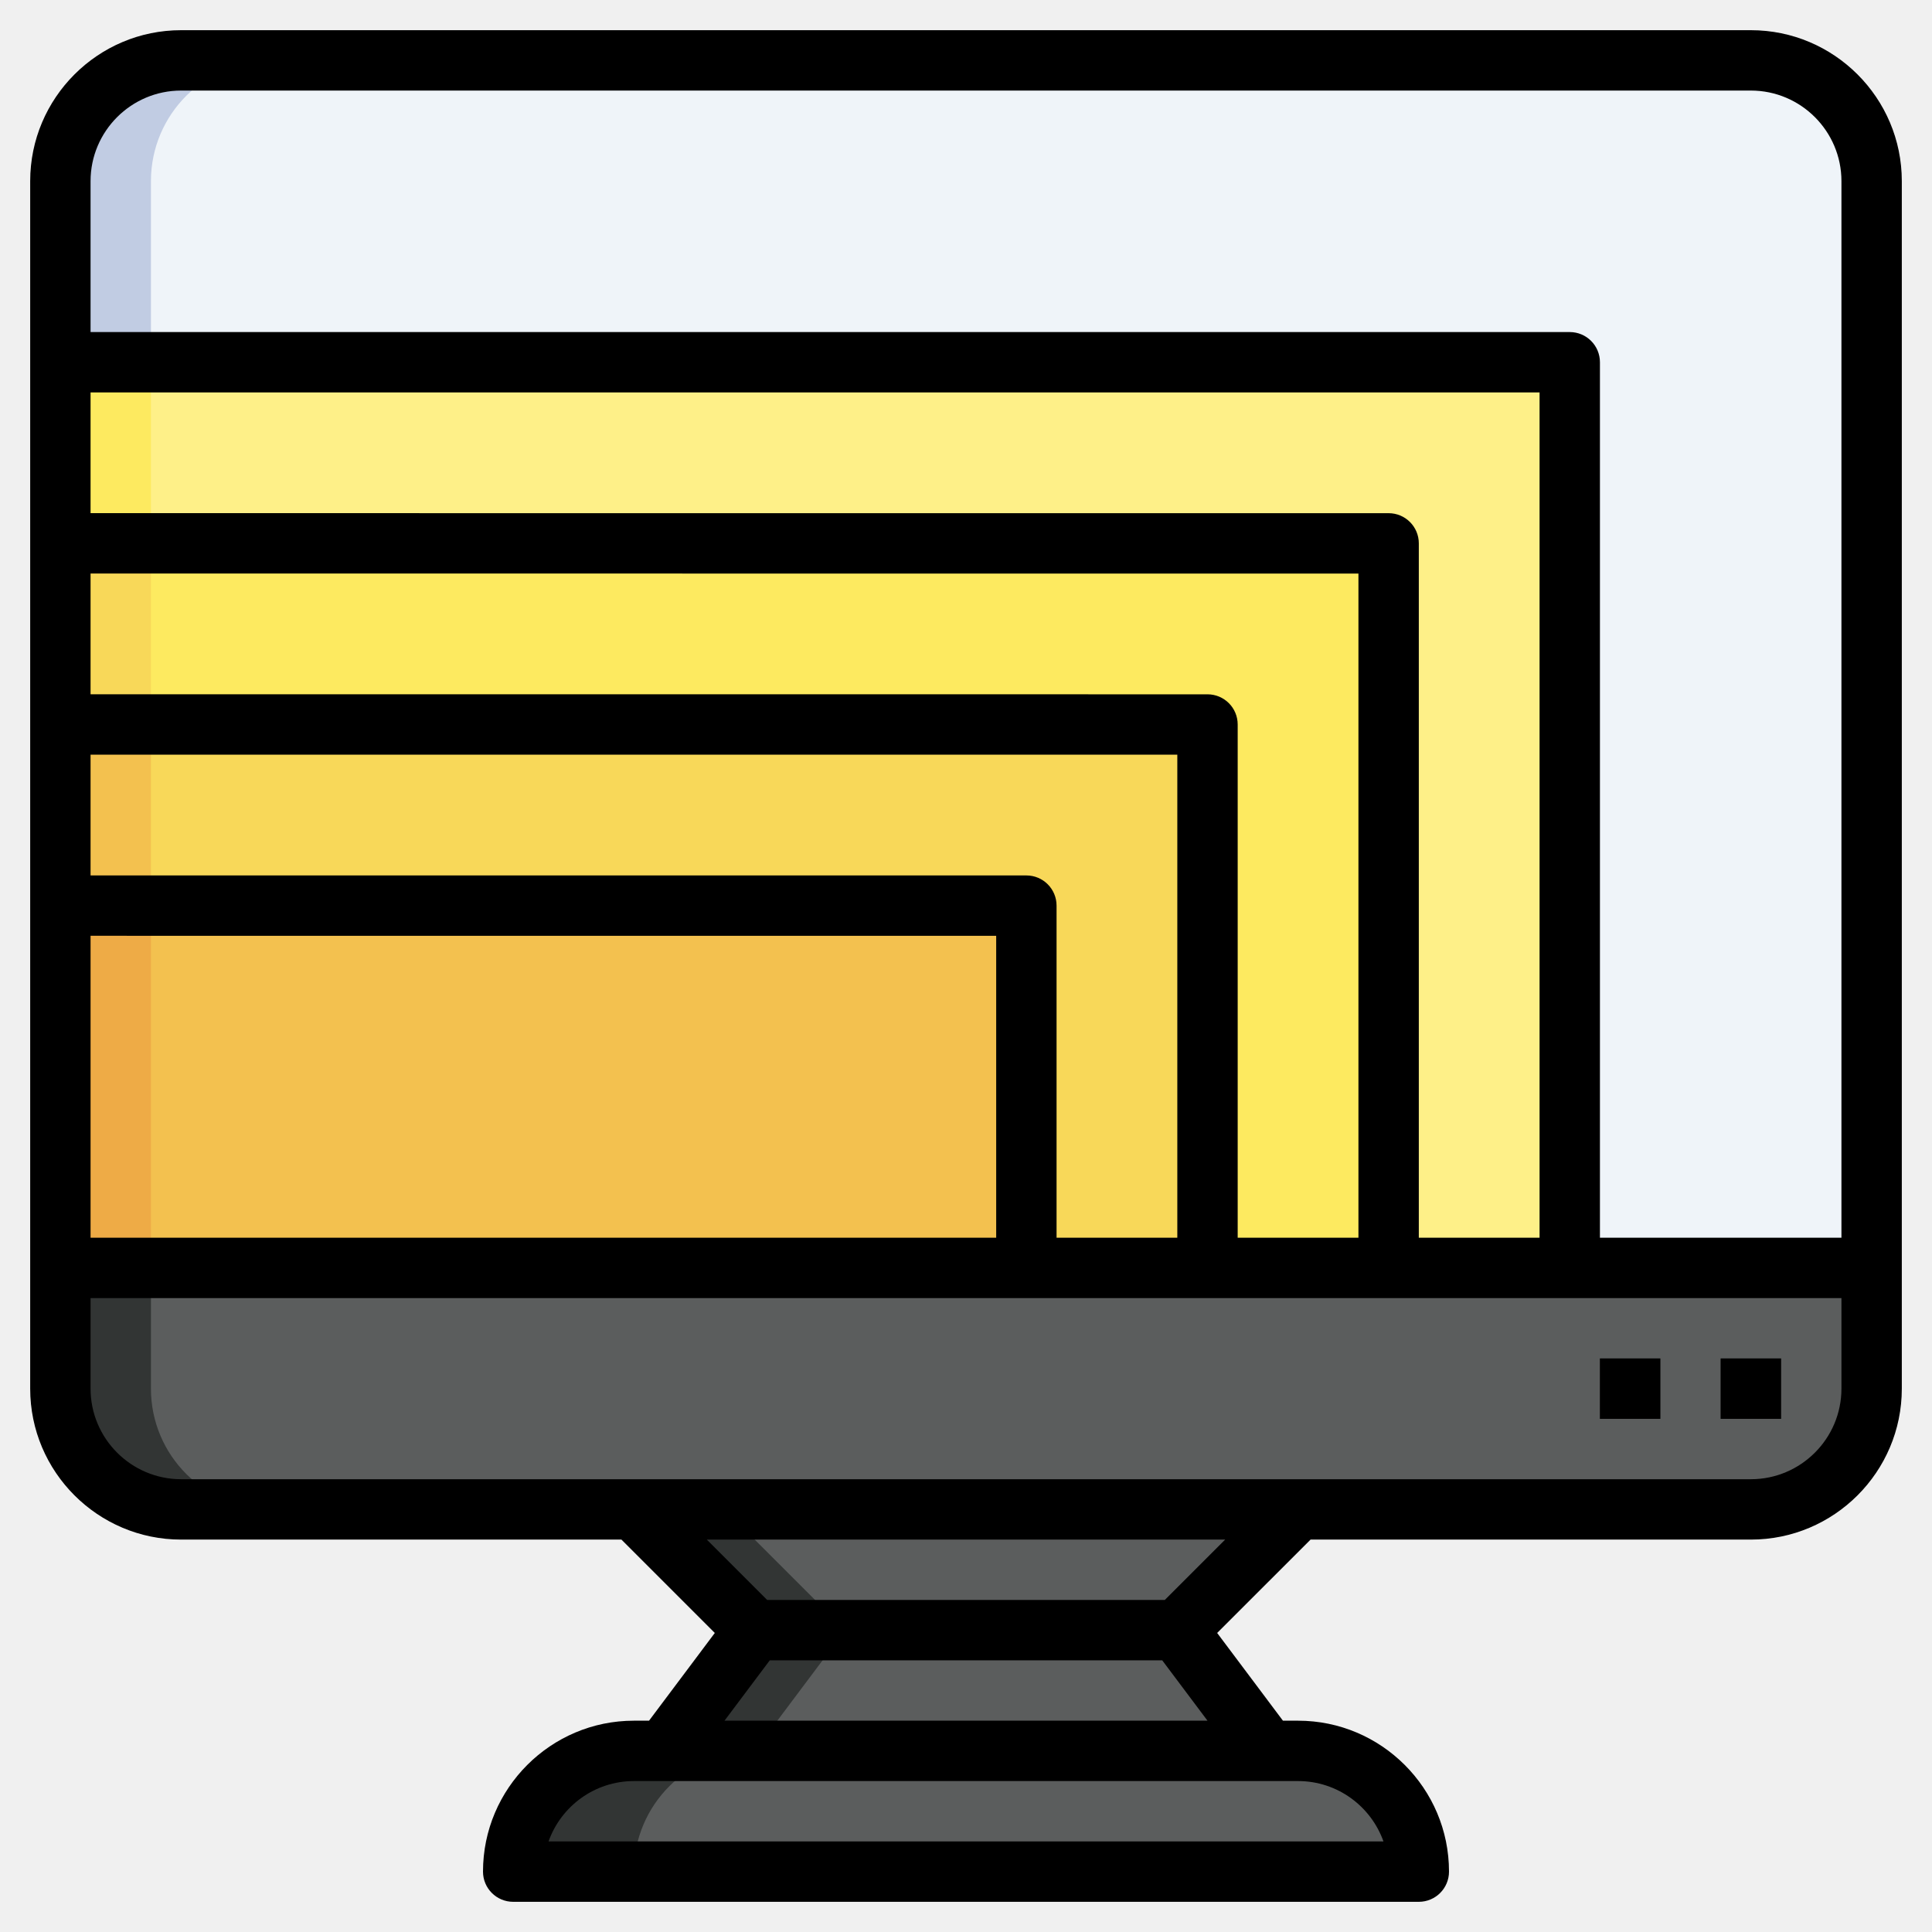
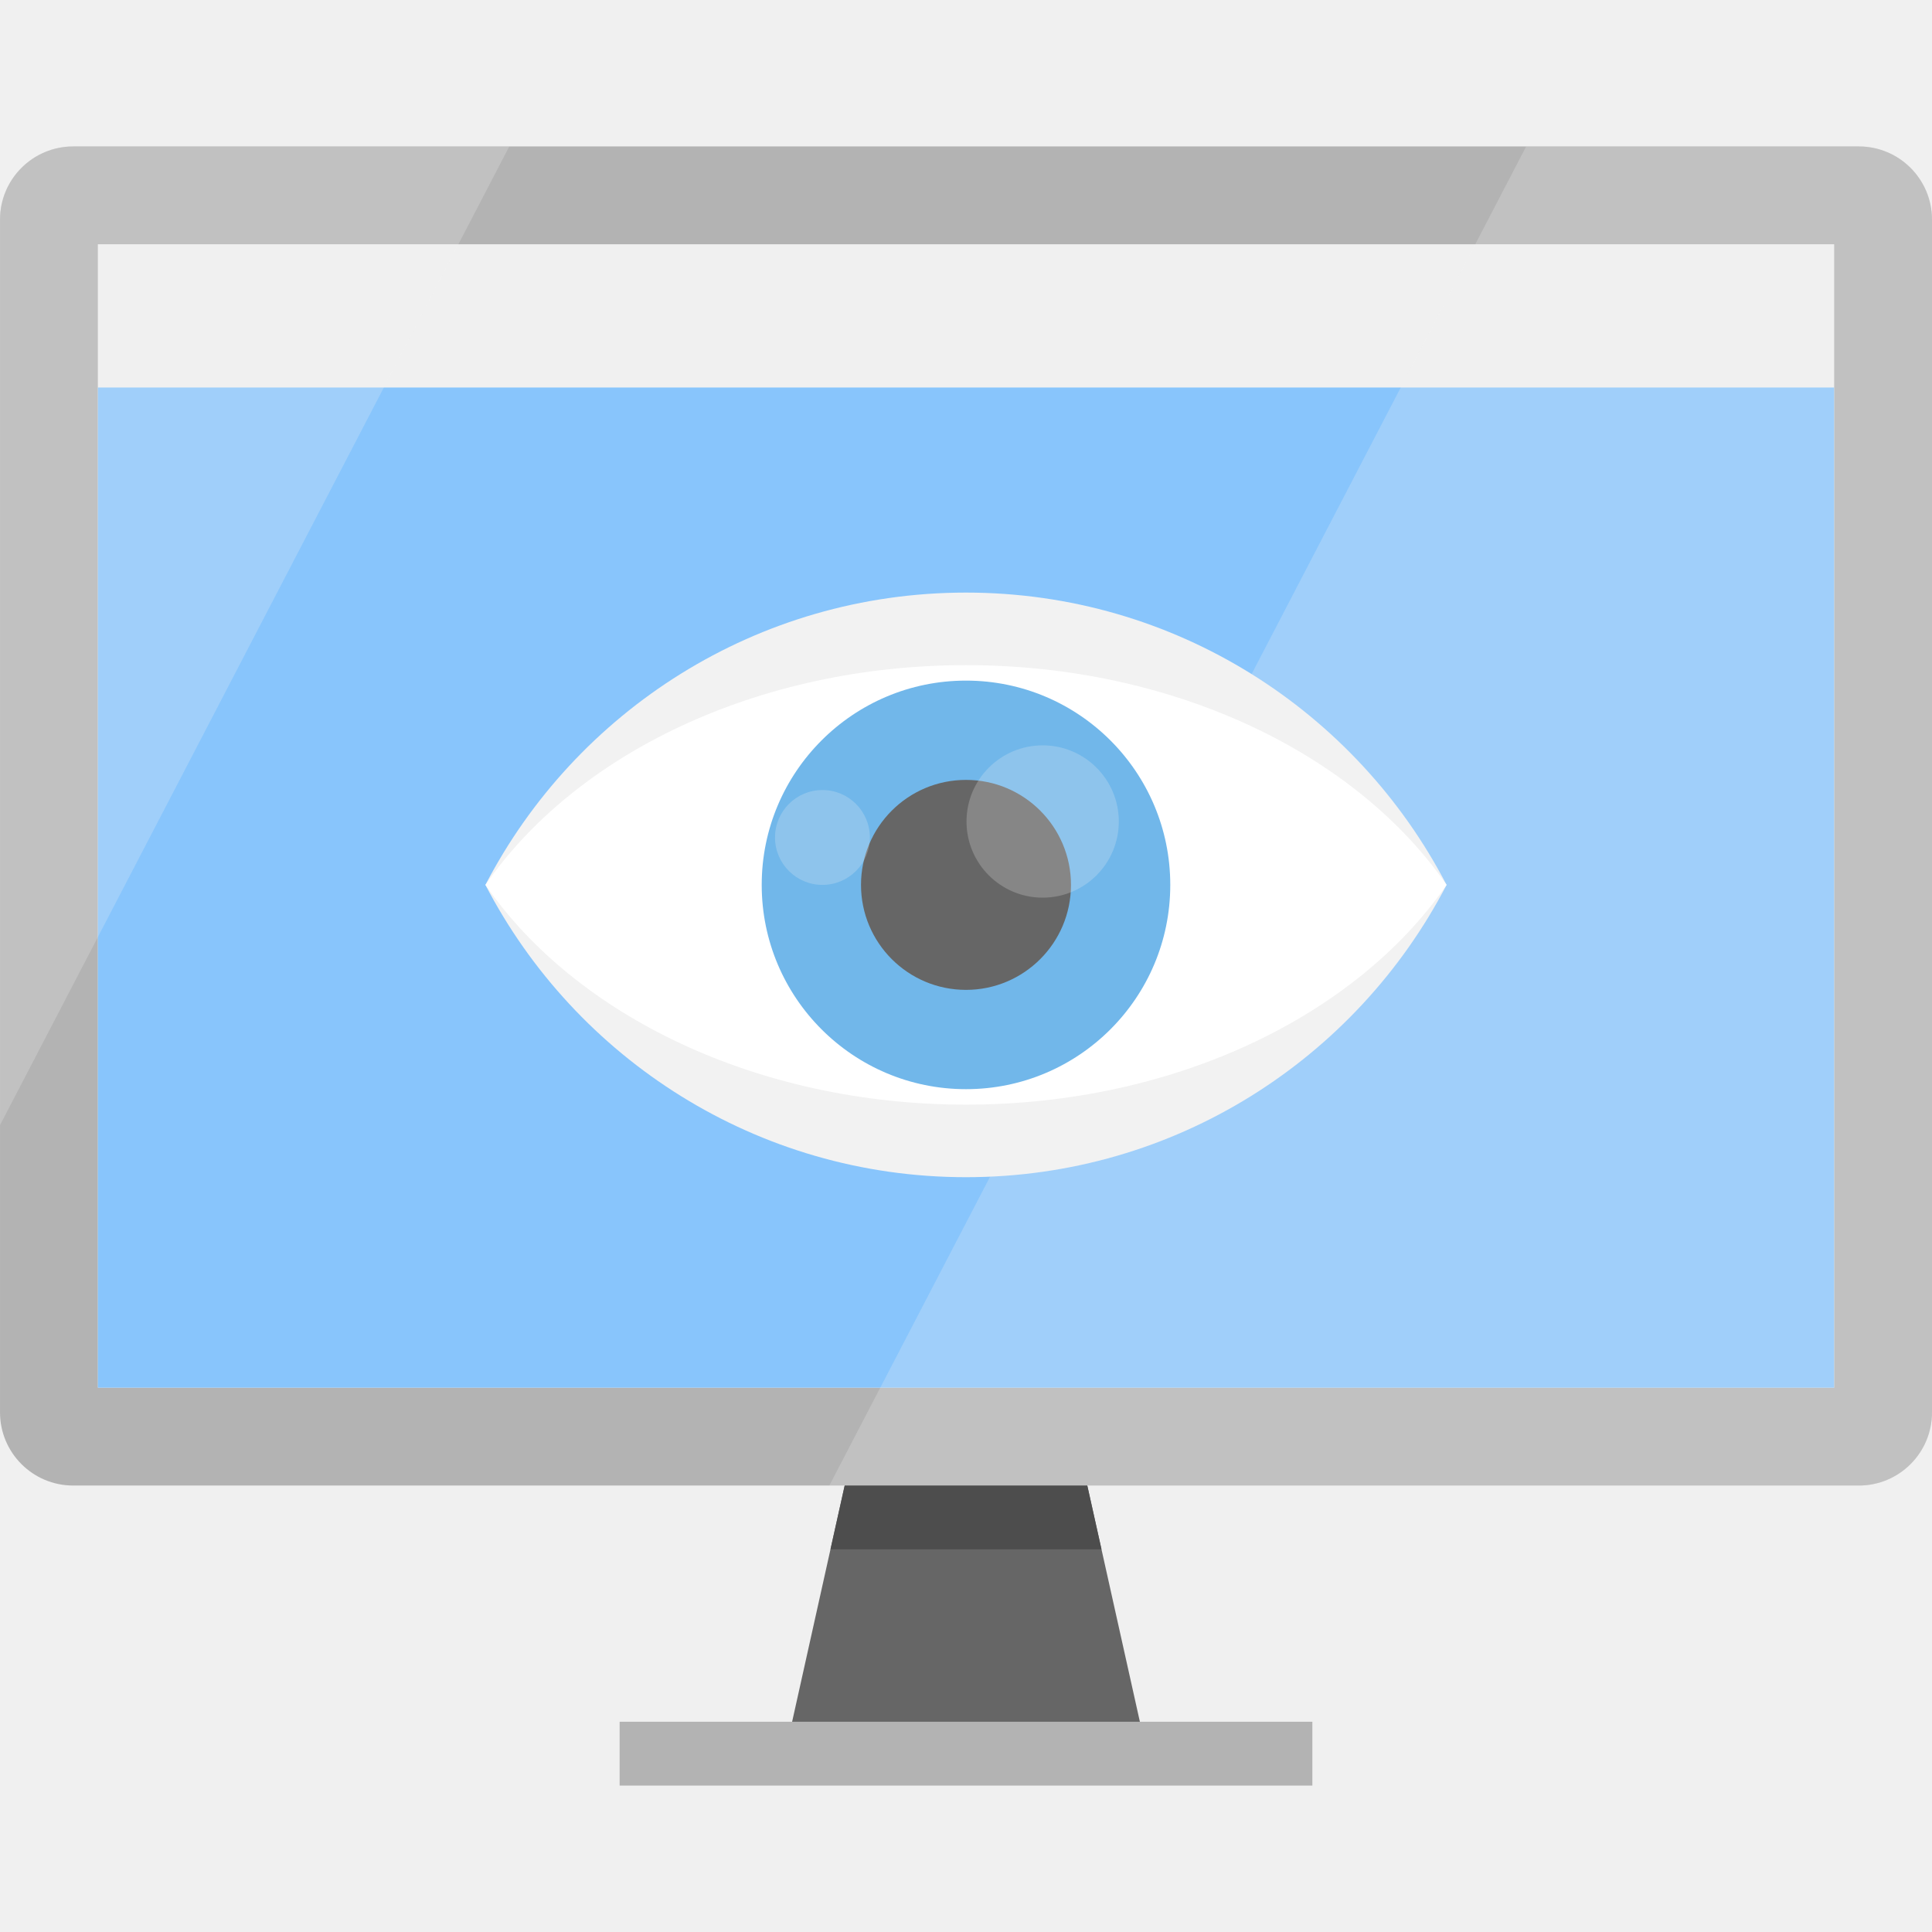
- <svg xmlns="http://www.w3.org/2000/svg" version="1.1" id="Layer_3" x="0px" y="0px" viewBox="0 0 64 64" style="enable-background:new 0 0 64 64;" xml:space="preserve">
+ <svg xmlns="http://www.w3.org/2000/svg" version="1.1" id="Layer_1" x="0px" y="0px" viewBox="0 0 454.003 454.003" style="enable-background:new 0 0 454.003 454.003;" xml:space="preserve">
  <g>
-     <path style="fill:#C1CCE3;" d="M58,2H6C3.791,2,2,3.791,2,6v36h60V6C62,3.791,60.209,2,58,2z" />
-     <path style="fill:#EFF4F9;" d="M58,2H9C6.791,2,5,3.791,5,6v36h57V6C62,3.791,60.209,2,58,2z" />
-     <rect x="2" y="11.999" style="fill:#FDEA60;" width="50" height="30.001" />
-     <rect x="5" y="12" style="fill:#FEF088;" width="47" height="30" />
-     <rect x="2" y="17.999" style="fill:#F8D859;" width="44" height="24.001" />
-     <rect x="5" y="18" style="fill:#FDEA60;" width="41" height="24" />
-     <rect x="2" y="23.999" style="fill:#F3C14F;" width="38" height="18.001" />
-     <rect x="5" y="24" style="fill:#F8D859;" width="35" height="18" />
-     <path style="fill:#323534;" d="M2,46.001c0,2.209,1.791,4,4,4h52c2.209,0,4-1.791,4-4V42H2V46.001z" />
-     <path style="fill:#5B5D5D;" d="M62,46.001V42H5v4.001c0,2.209,1.791,4,4,4h49C60.209,50.001,62,48.21,62,46.001z" />
-     <g>
-       <rect x="57" y="45" style="fill:#323534;" width="2" height="2" />
-     </g>
-     <g>
-       <rect x="53" y="45" style="fill:#323534;" width="2" height="2" />
-     </g>
-     <path style="fill:#323534;" d="M47,62H17v0c0-2.209,1.791-4,4-4h22C45.209,58,47,59.791,47,62L47,62z" />
-     <path style="fill:#5B5D5D;" d="M43,58H25c-2.209,0-4,1.791-4,4h26C47,59.791,45.209,58,43,58z" />
-     <polygon style="fill:#323534;" points="21,50.001 24.999,54 39,54 43,50.001  " />
-     <polygon style="fill:#5B5D5D;" points="24,50.001 27.999,54 39,54 43,50.001  " />
-     <polygon style="fill:#323534;" points="39,54 24.999,54 22,58 41.999,58  " />
-     <polygon style="fill:#5B5D5D;" points="27.999,54 25,58 41.999,58 39,54  " />
-     <rect x="2" y="29.999" style="fill:#EEAB46;" width="32" height="12.001" />
-     <rect x="5" y="30" style="fill:#F3C14F;" width="29" height="12" />
-     <g>
-       <path d="M58,1H6C3.243,1,1,3.243,1,6v40.001c0,2.757,2.243,5,5,5h14.586l3.093,3.093L21.5,57H21c-2.757,0-5,2.243-5,5    c0,0.553,0.448,1,1,1h30c0.552,0,1-0.447,1-1c0-2.757-2.243-5-5-5h-0.501l-2.179-2.906l3.094-3.093H58c2.757,0,5-2.243,5-5V6    C63,3.243,60.757,1,58,1z M6,3h52c1.654,0,3,1.346,3,3v35.001h-8V12c0-0.553-0.448-1-1-1L3,10.999V6C3,4.346,4.346,3,6,3z     M33,41.001H3V30.999L33,31V41.001z M34,29L3,28.999v-4L39,25v16.001h-4V30C35,29.447,34.552,29,34,29z M40,23L3,22.999v-4L45,19    v22.001h-4V24C41,23.447,40.552,23,40,23z M46,17L3,16.999v-4L51,13v28.001h-4V18C47,17.447,46.552,17,46,17z M45.829,61H18.171    c0.413-1.164,1.525-2,2.829-2h22C44.304,59,45.416,59.836,45.829,61z M24,57l1.5-2H38.5l1.5,2H24z M38.586,53H25.413l-1.999-1.999    h17.171L38.586,53z M58,49.001H6c-1.654,0-3-1.346-3-3v-3h58v3C61,47.655,59.654,49.001,58,49.001z" />
-       <rect x="57" y="45.001" width="2" height="2" />
-       <rect x="53" y="45.001" width="2" height="2" />
-     </g>
+     <polygon style="fill:#666666;" points="269.533,412.091 184.473,412.091 195.153,364.091 198.493,349.091 255.503,349.091    258.843,364.091  " />
+     <path style="fill:#B3B3B3;" d="M454.003,51.611v280.28c0,9.5-7.7,17.2-17.2,17.2h-181.3h-57.01H17.203c-9.5,0-17.2-7.7-17.2-17.2   V51.611c0-9.5,7.7-17.2,17.2-17.2h419.6C446.303,34.411,454.003,42.111,454.003,51.611z M431.003,326.091V91.061v-33.65h-408v33.65   v235.03H431.003z" />
+     <path style="fill:#4D4D4D;" d="M255.503,349.091h-57.01l-3.34,15h63.69L255.503,349.091z" />
+     <rect x="23.003" y="57.411" style="opacity:0.23;fill:#F2F2F2;enable-background:new    ;" width="408" height="33.65" />
+     <rect x="23.003" y="91.061" style="fill:#88C5FC;" width="408" height="235.03" />
+     <rect x="145.606" y="404.595" style="fill:#B3B3B3;" width="162.788" height="15" />
+     <path style="opacity:0.23;fill:#F2F2F2;enable-background:new    ;" d="M454.003,51.611v280.28c0,9.5-7.7,17.2-17.2,17.2H194.89   l163.75-314.68h78.163C446.303,34.411,454.003,42.111,454.003,51.611z" />
+     <path style="opacity:0.23;fill:#F2F2F2;enable-background:new    ;" d="M119.68,34.408l-22.56,43.35l-11.83,22.74l-25.96,49.88   l-12.39,23.82l-23.94,46l-23,44.2V51.608c0-9.5,7.7-17.2,17.2-17.2H119.68z" />
+     <path style="fill:#F2F2F2;" d="M227,139.253c-49.145,0-91.75,27.89-112.931,68.689C135.25,248.74,177.855,276.63,227,276.63   s91.75-27.89,112.931-68.688C318.75,167.143,276.145,139.253,227,139.253z" />
+     <path style="fill:#FFFFFF;" d="M227,156.303c-49.145,0-91.75,20.967-112.931,51.639C135.25,238.613,177.855,259.58,227,259.58   s91.75-20.967,112.931-51.638C318.75,177.27,276.145,156.303,227,156.303z" />
+     <circle style="fill:#71B7EA;" cx="227" cy="207.941" r="48.004" />
+     <circle style="fill:#666666;" cx="227" cy="207.941" r="24.671" />
+     <circle style="opacity:0.23;fill:#F2F2F2;enable-background:new    ;" cx="193.267" cy="196.797" r="11.144" />
+     <circle style="opacity:0.23;fill:#F2F2F2;enable-background:new    ;" cx="245.014" cy="193.047" r="17.894" />
  </g>
+   <g>
+ </g>
+   <g>
+ </g>
+   <g>
+ </g>
+   <g>
+ </g>
+   <g>
+ </g>
+   <g>
+ </g>
+   <g>
+ </g>
+   <g>
+ </g>
+   <g>
+ </g>
+   <g>
+ </g>
+   <g>
+ </g>
+   <g>
+ </g>
+   <g>
+ </g>
+   <g>
+ </g>
+   <g>
+ </g>
</svg>
